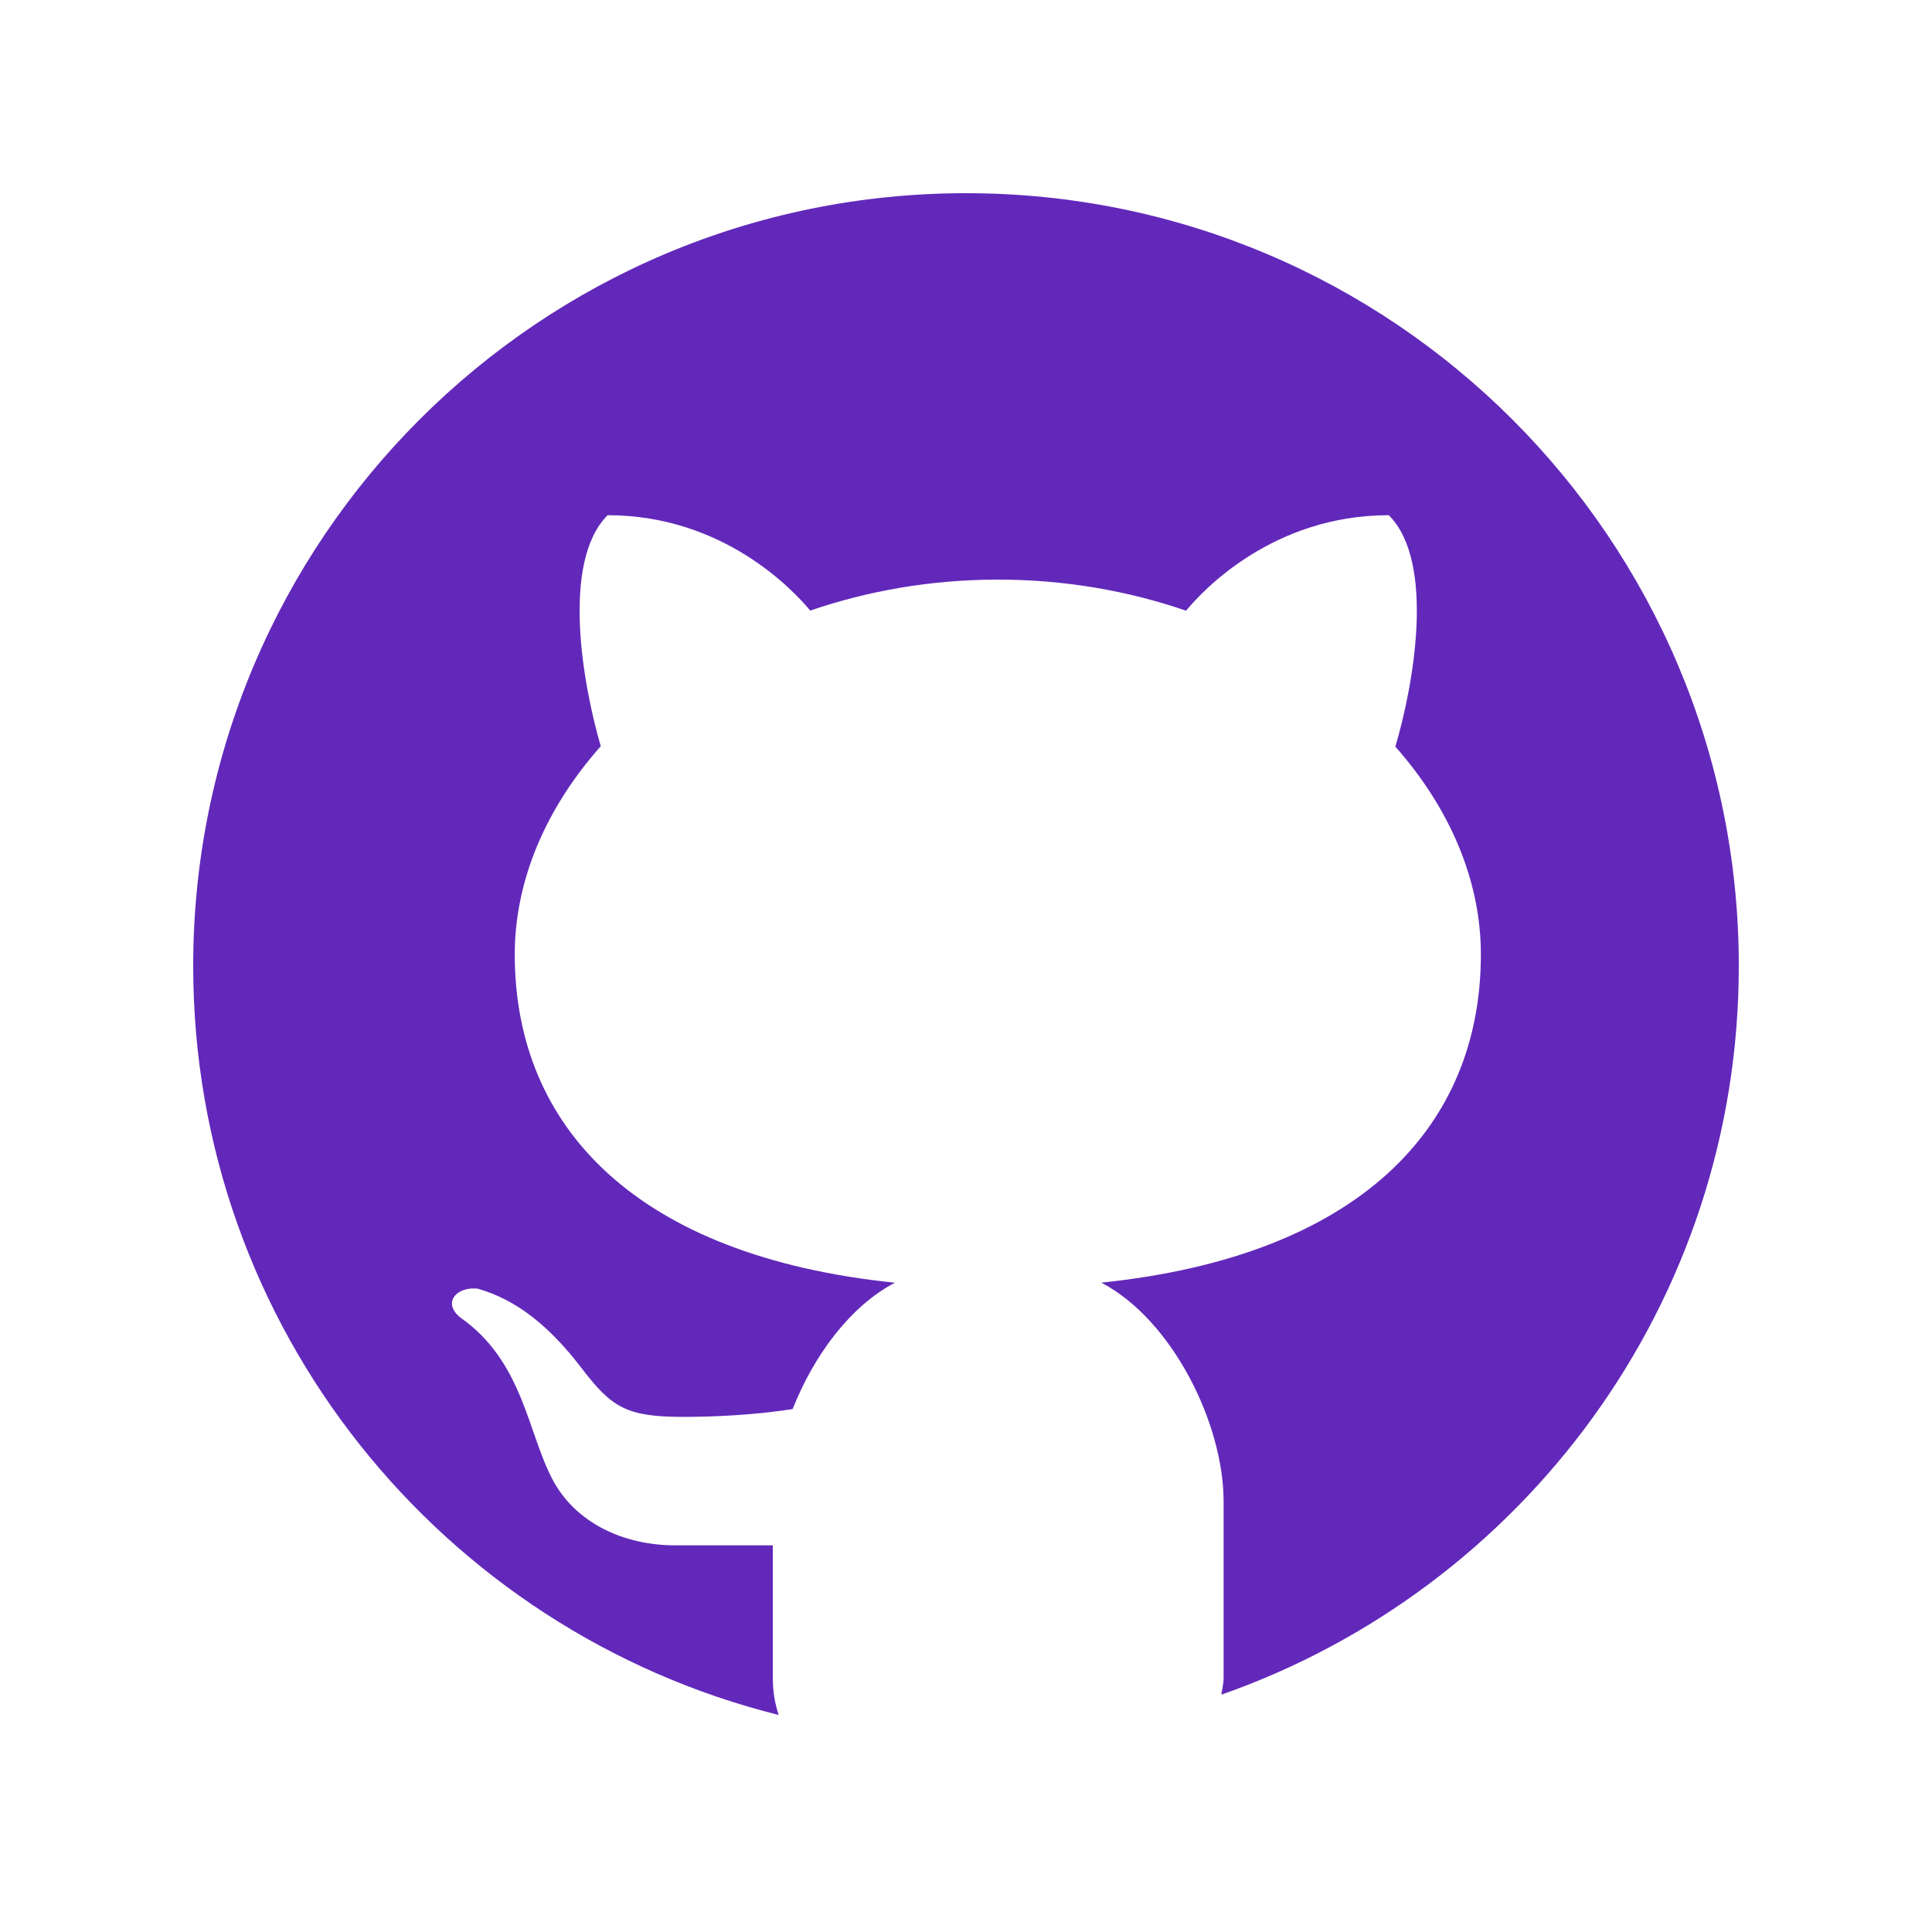
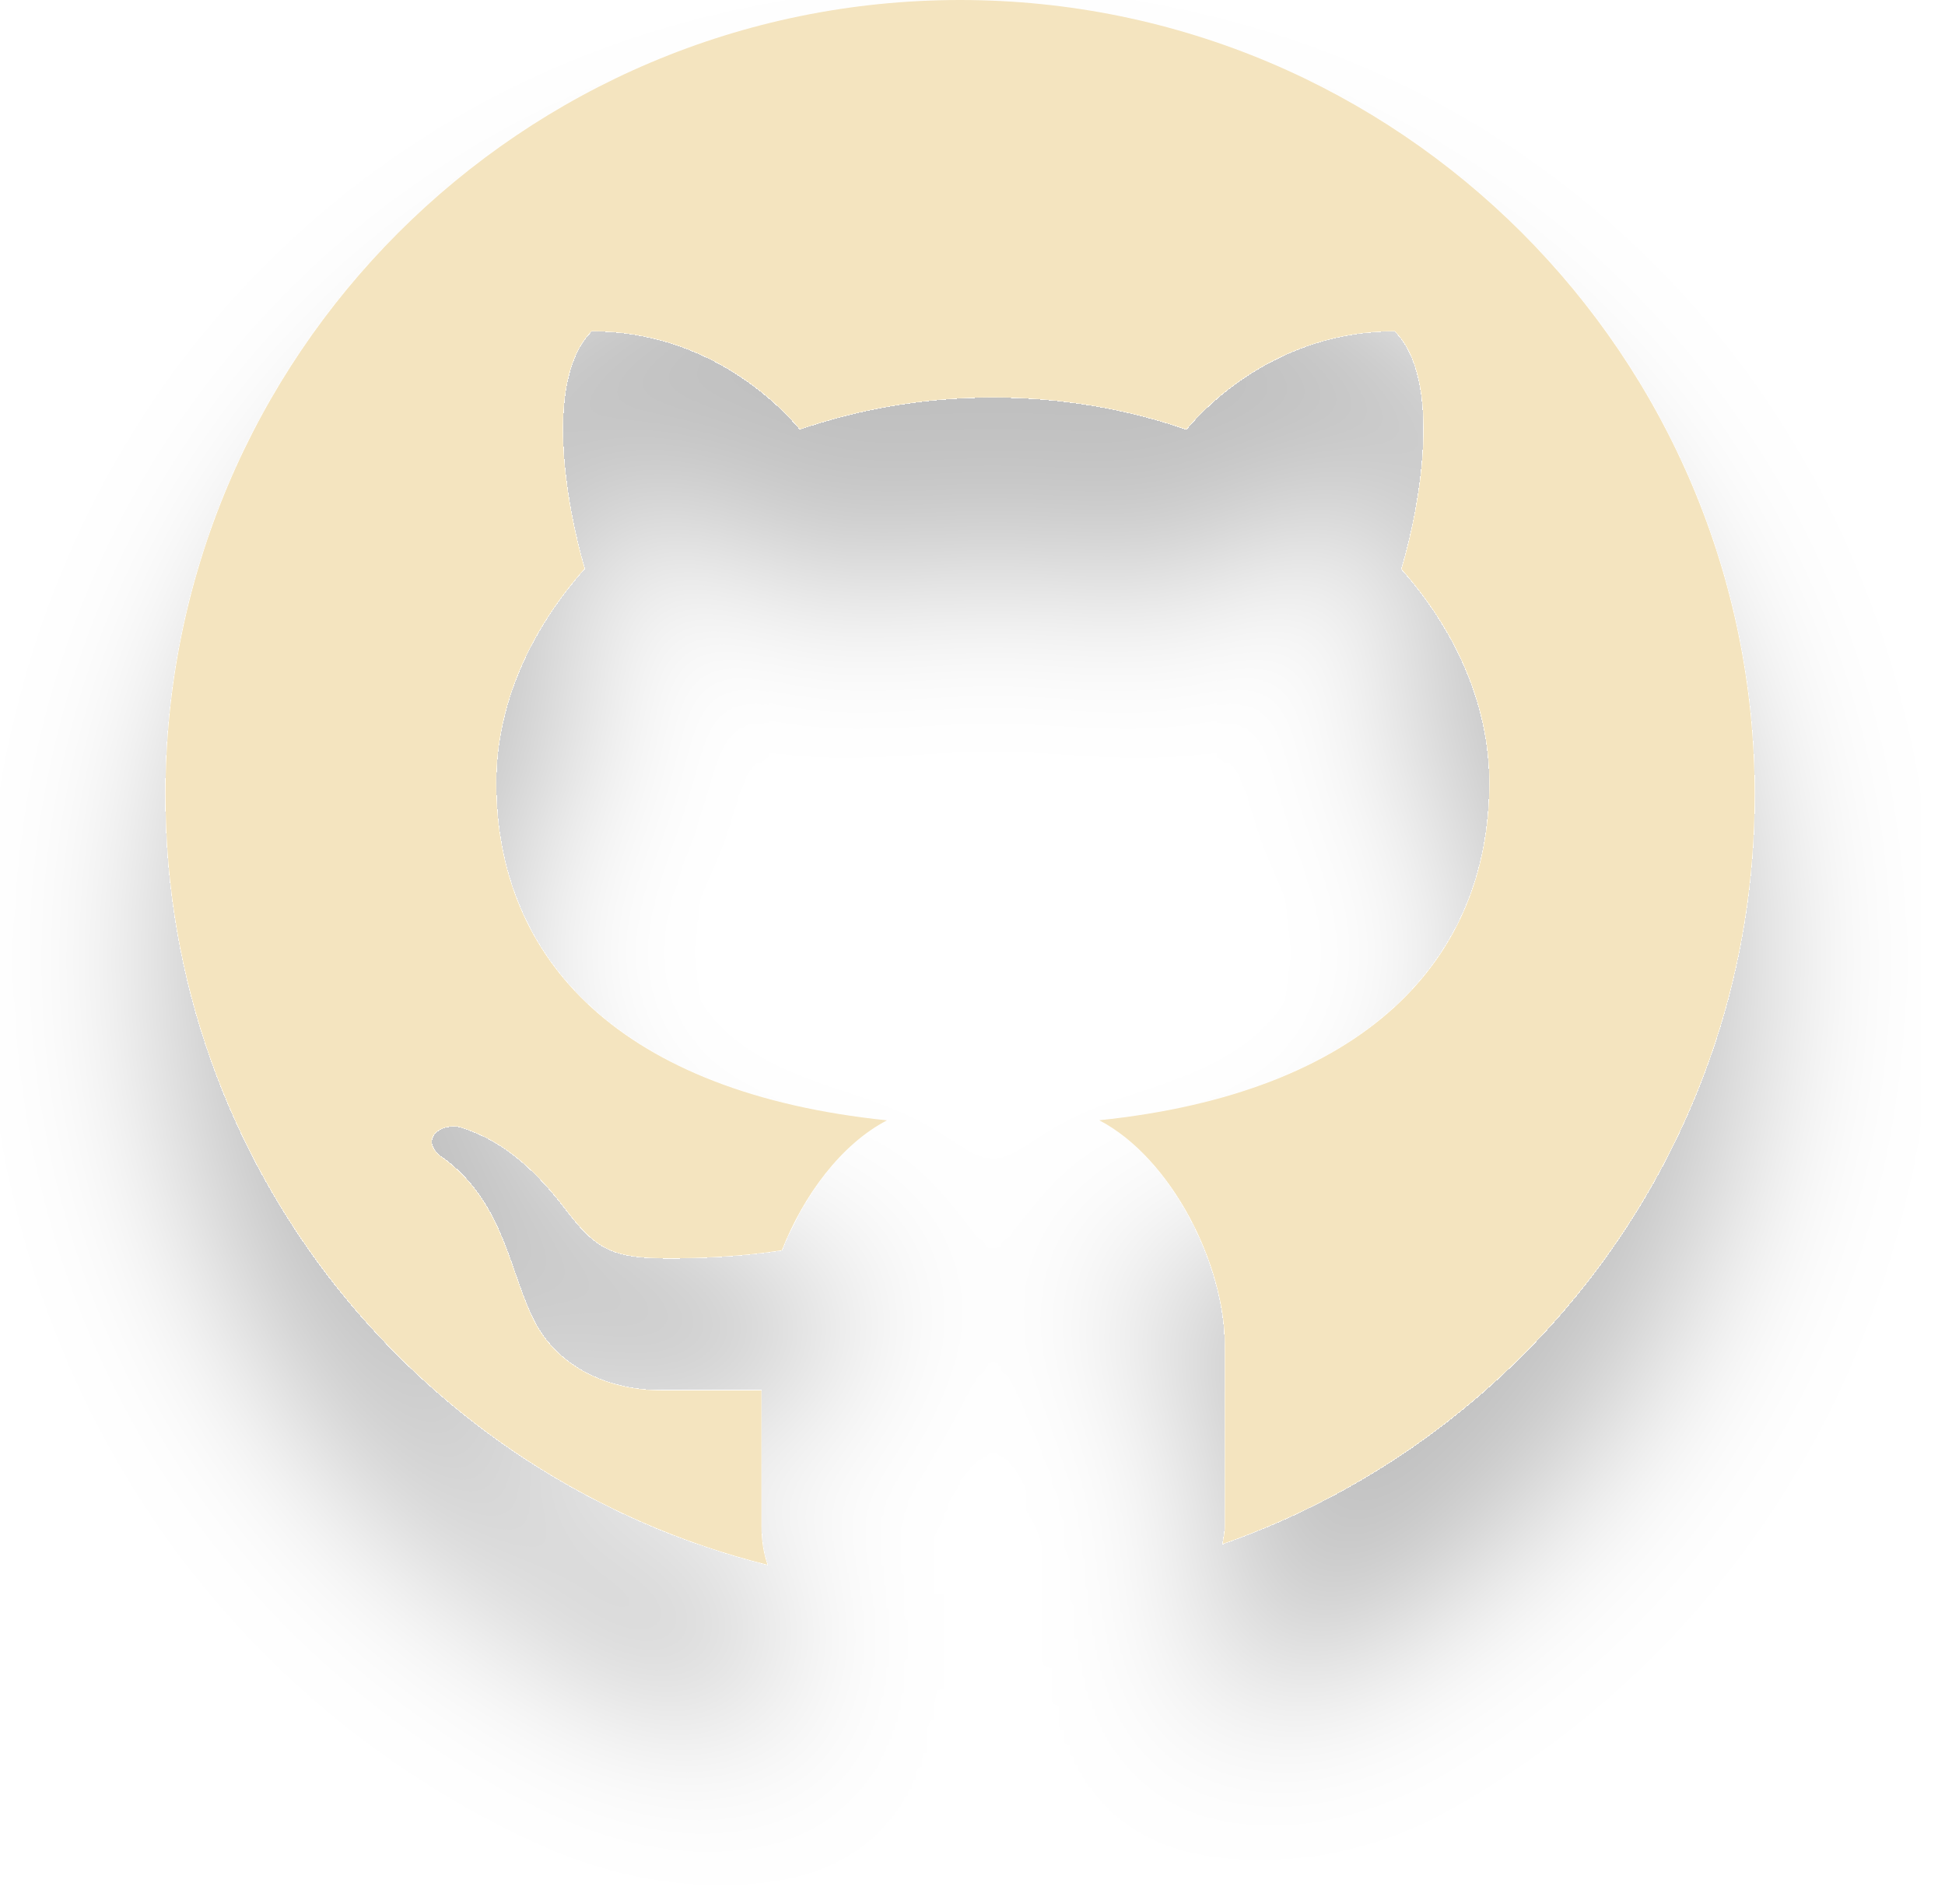
- <svg xmlns="http://www.w3.org/2000/svg" width="48" height="48" viewBox="0 0 48 48" fill="none">
-   <path d="M24 4.8C13.397 4.8 4.8 13.397 4.8 24C4.8 32.997 10.995 40.525 19.347 42.608C19.258 42.349 19.2 42.048 19.2 41.675V38.394C18.421 38.394 17.115 38.394 16.787 38.394C15.474 38.394 14.306 37.829 13.739 36.779C13.11 35.613 13.002 33.829 11.443 32.738C10.981 32.374 11.333 31.96 11.866 32.016C12.85 32.294 13.666 32.97 14.434 33.971C15.198 34.974 15.558 35.202 16.987 35.202C17.68 35.202 18.717 35.162 19.693 35.008C20.218 33.675 21.125 32.448 22.234 31.869C15.84 31.211 12.789 28.03 12.789 23.712C12.789 21.853 13.581 20.054 14.926 18.539C14.485 17.035 13.93 13.968 15.096 12.8C17.973 12.8 19.712 14.666 20.13 15.17C21.563 14.678 23.138 14.4 24.792 14.4C26.45 14.4 28.03 14.678 29.467 15.173C29.88 14.672 31.621 12.8 34.504 12.8C35.675 13.97 35.114 17.05 34.667 18.55C36.005 20.062 36.792 21.856 36.792 23.712C36.792 28.027 33.746 31.206 27.362 31.867C29.118 32.784 30.4 35.36 30.4 37.301V41.675C30.4 41.842 30.363 41.962 30.344 42.104C37.826 39.482 43.2 32.378 43.2 24C43.2 13.397 34.603 4.8 24 4.8Z" fill="#6228BA" />
+ <svg xmlns="http://www.w3.org/2000/svg" width="47" height="46" viewBox="0 0 47 46" fill="none">
+   <g filter="url(#filter0_d_71_6)">
+     <path d="M23.2 0C12.597 0 4 8.597 4 19.2C4 28.197 10.195 35.725 18.547 37.808C18.458 37.549 18.4 37.248 18.4 36.875V33.594C17.621 33.594 16.315 33.594 15.987 33.594C14.674 33.594 13.506 33.029 12.939 31.979C12.31 30.813 12.202 29.029 10.643 27.938C10.181 27.574 10.533 27.16 11.066 27.216C12.05 27.494 12.866 28.17 13.634 29.171C14.398 30.174 14.758 30.402 16.187 30.402C16.88 30.402 17.917 30.362 18.893 30.208C19.418 28.875 20.325 27.648 21.434 27.069C15.04 26.411 11.989 23.23 11.989 18.912C11.989 17.053 12.781 15.254 14.126 13.739C13.685 12.235 13.13 9.168 14.296 8C17.173 8 18.912 9.866 19.33 10.37C20.763 9.878 22.338 9.6 23.992 9.6C25.65 9.6 27.23 9.878 28.667 10.373C29.08 9.872 30.821 8 33.704 8C34.875 9.17 34.314 12.25 33.867 13.75C35.205 15.262 35.992 17.056 35.992 18.912C35.992 23.227 32.946 26.406 26.562 27.067C28.318 27.984 29.6 30.56 29.6 32.501V36.875C29.6 37.042 29.563 37.162 29.544 37.304C37.026 34.682 42.4 27.578 42.4 19.2C42.4 8.597 33.803 0 23.2 0Z" fill="#F4E4BF" />
+   </g>
+   <defs>
+     <filter id="filter0_d_71_6" x="0" y="0" width="46.4" height="45.808" filterUnits="userSpaceOnUse" color-interpolation-filters="sRGB">
+       <feFlood flood-opacity="0" result="BackgroundImageFix" />
+       <feColorMatrix in="SourceAlpha" type="matrix" values="0 0 0 0 0 0 0 0 0 0 0 0 0 0 0 0 0 0 127 0" result="hardAlpha" />
+       <feOffset dy="4" />
+       <feGaussianBlur stdDeviation="2" />
+       <feComposite in2="hardAlpha" operator="out" />
+       <feColorMatrix type="matrix" values="0 0 0 0 0 0 0 0 0 0 0 0 0 0 0 0 0 0 0.25 0" />
+       <feBlend mode="normal" in2="BackgroundImageFix" result="effect1_dropShadow_71_6" />
+       <feBlend mode="normal" in="SourceGraphic" in2="effect1_dropShadow_71_6" result="shape" />
+     </filter>
+   </defs>
</svg>
